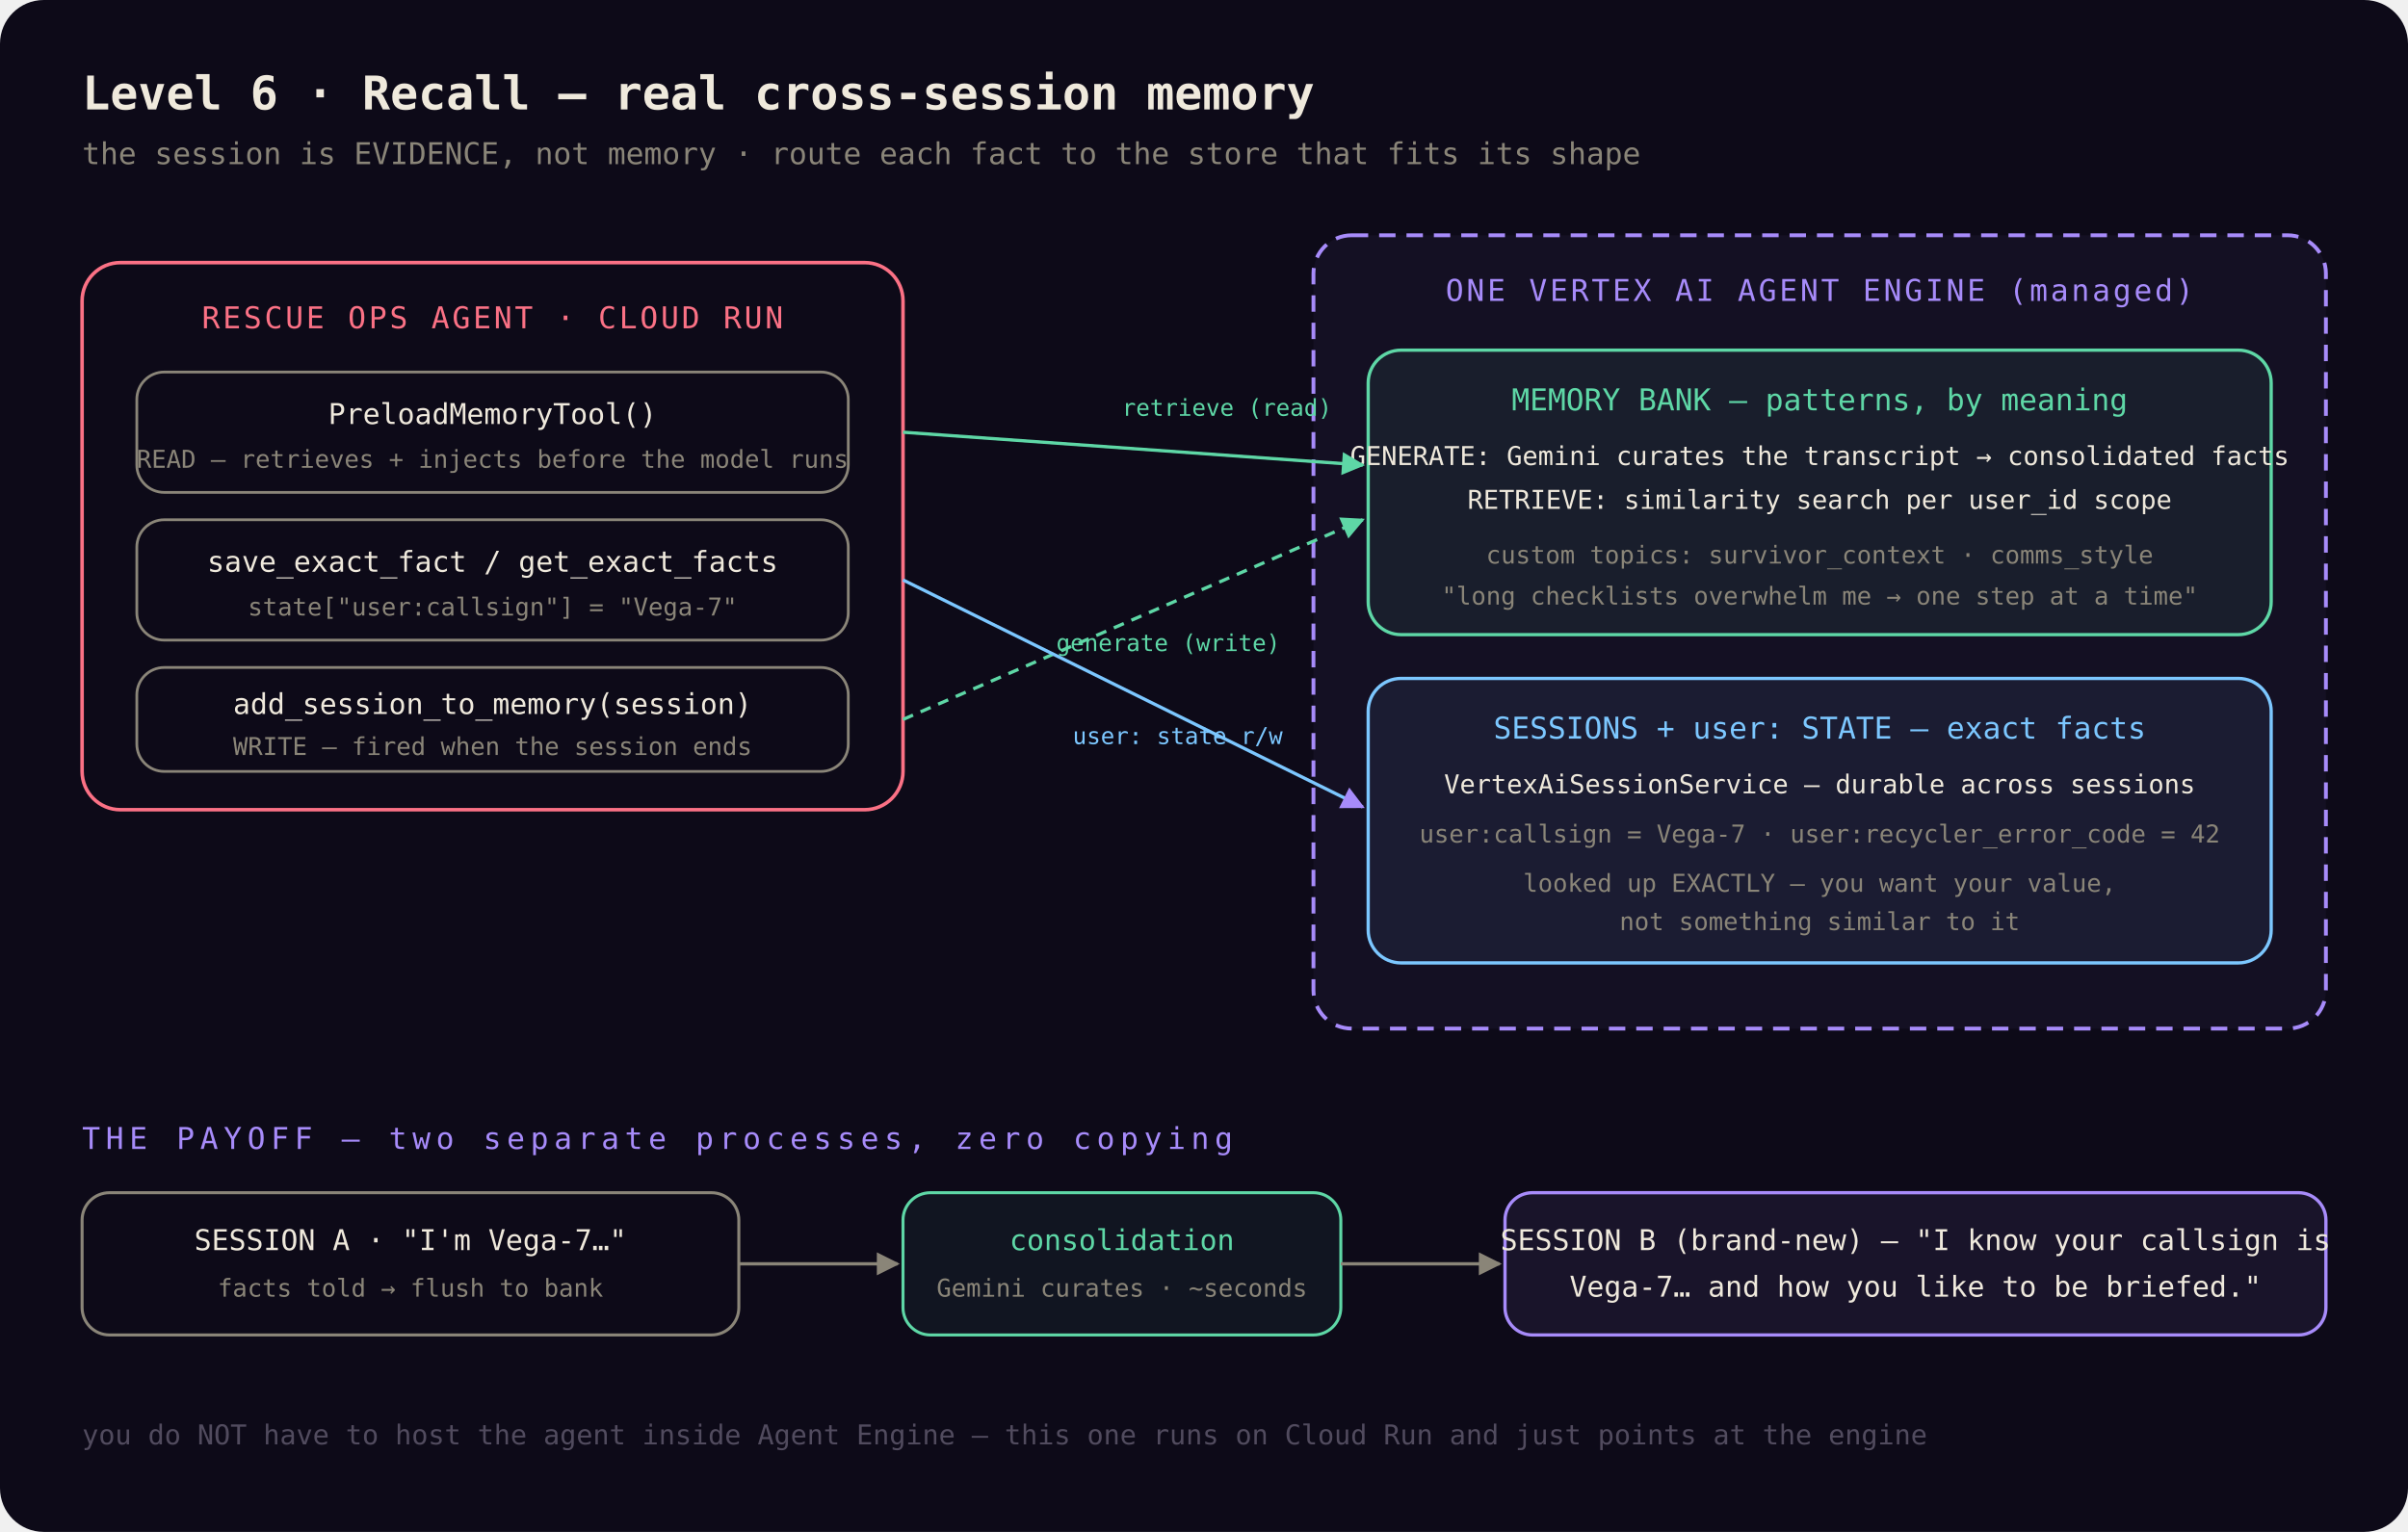
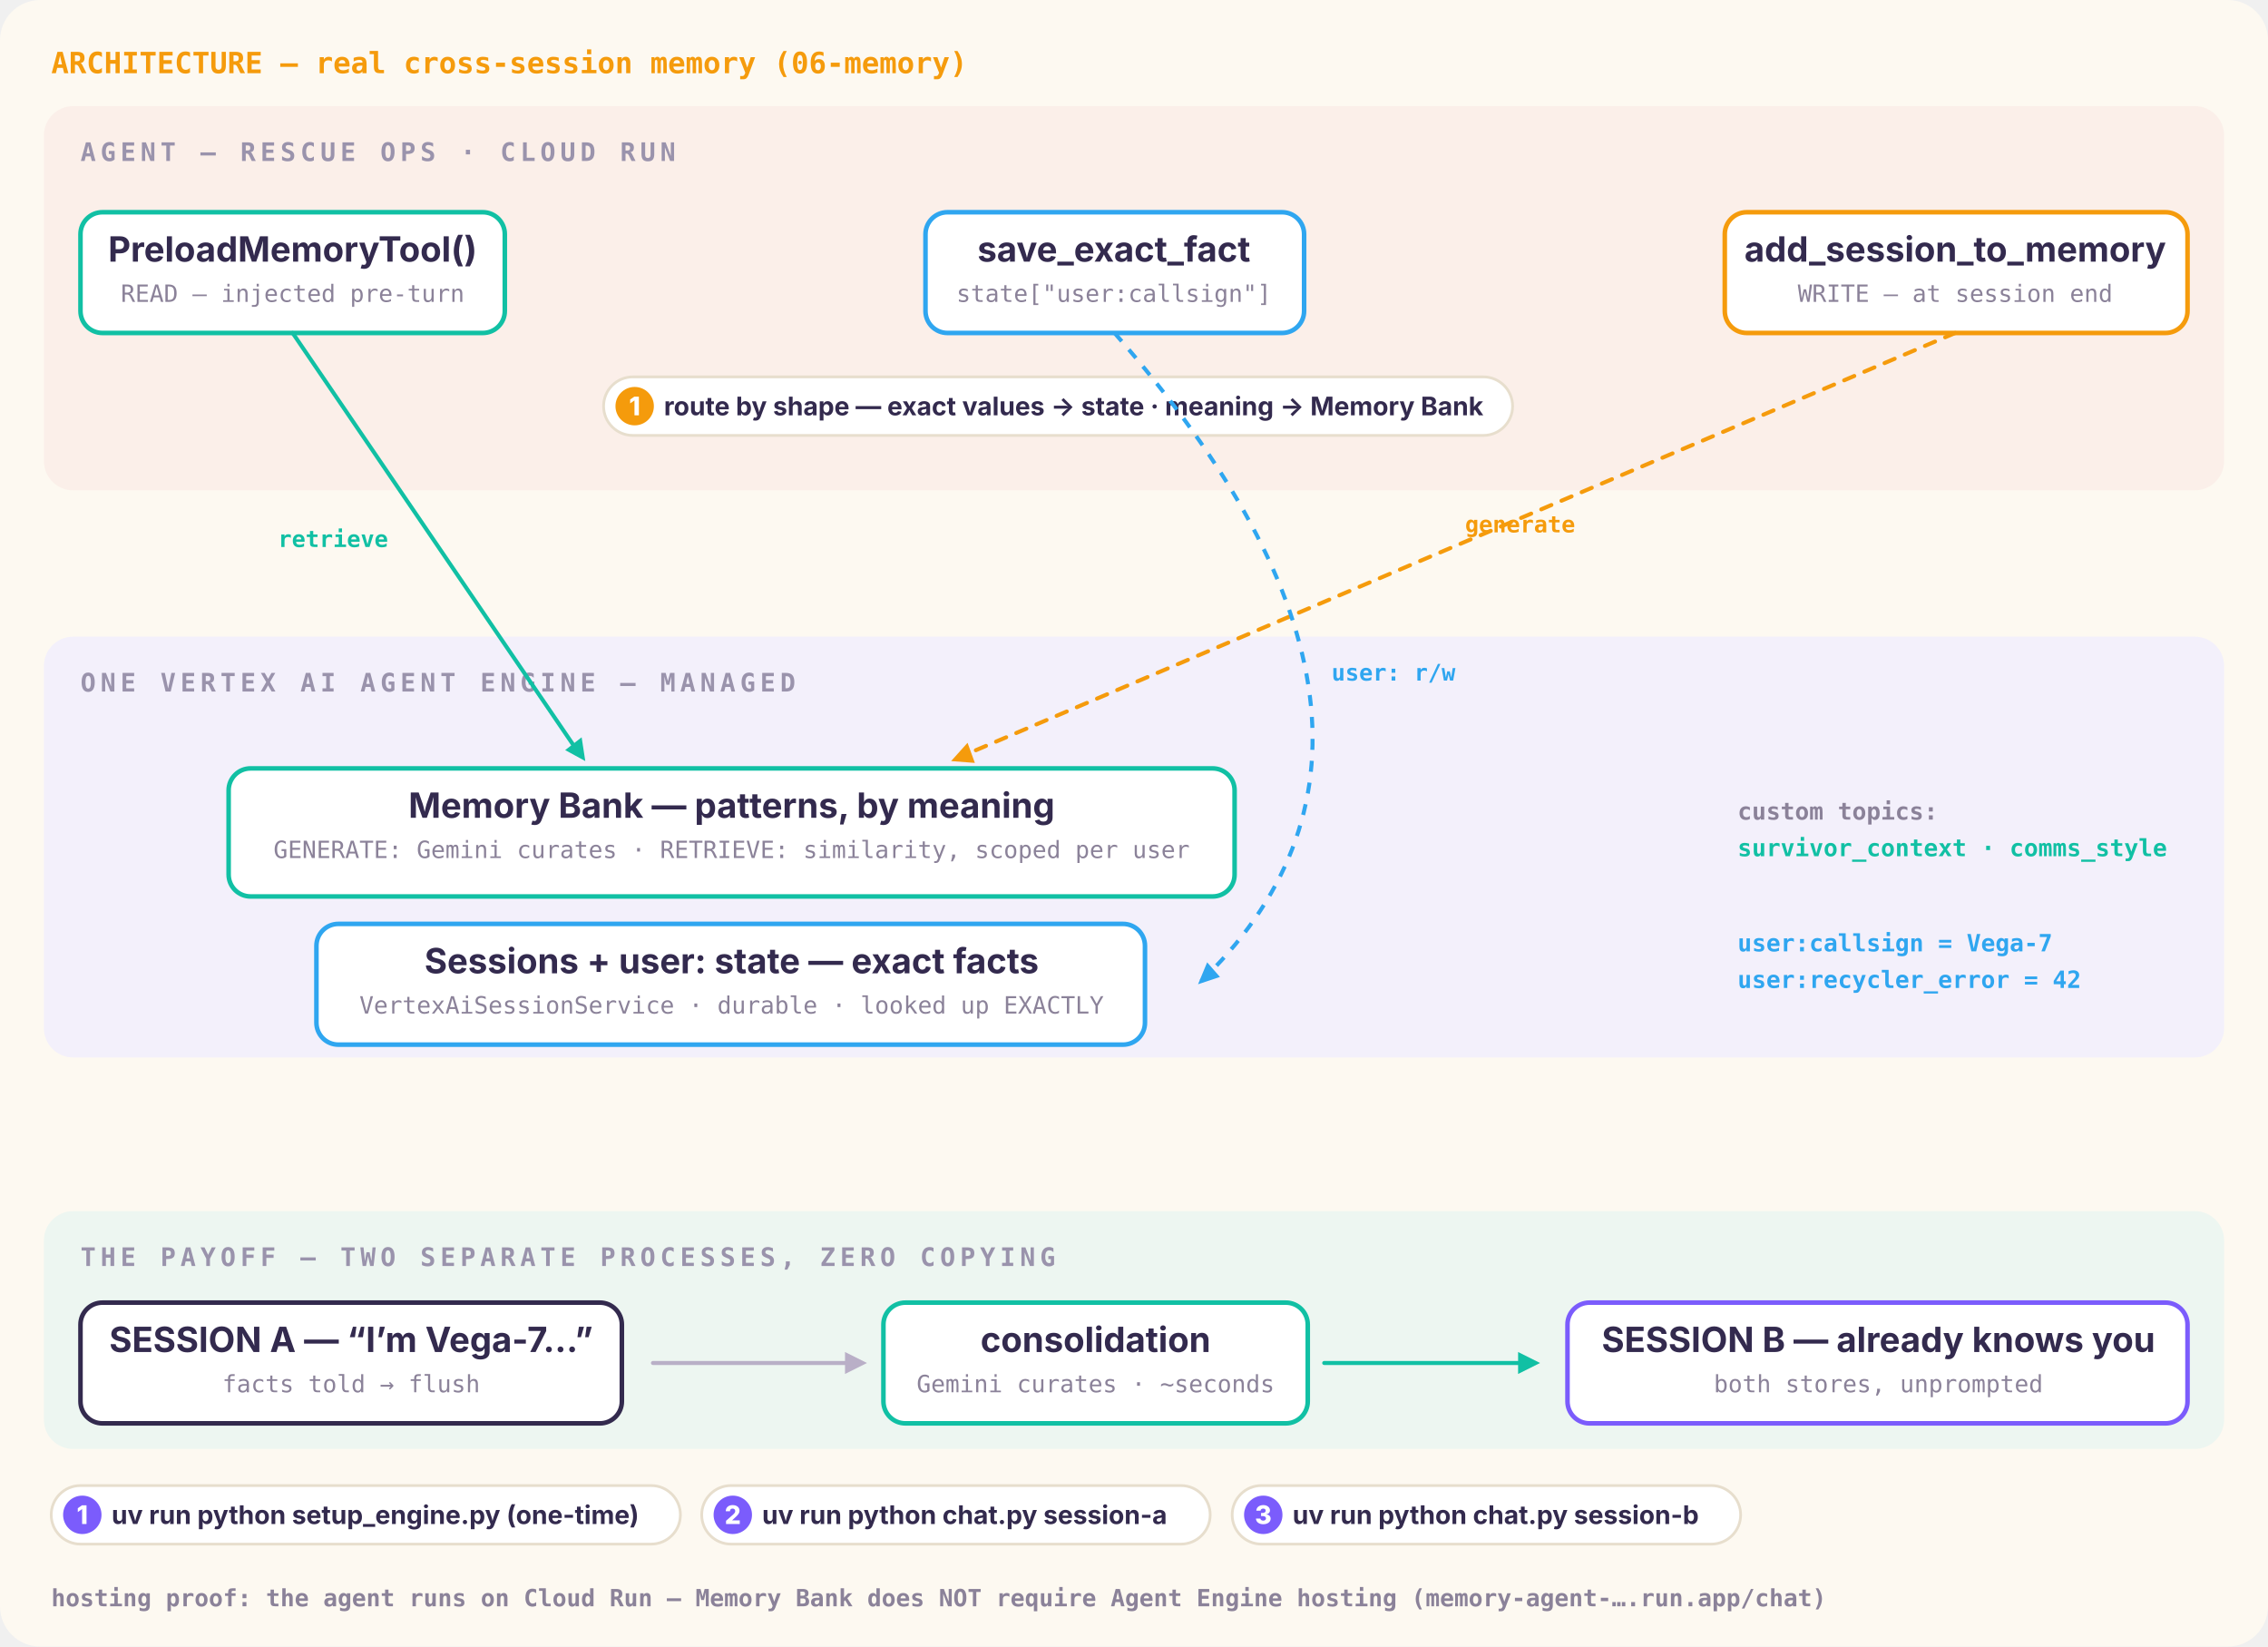
- <svg xmlns="http://www.w3.org/2000/svg" viewBox="0 0 880 560" font-family="ui-monospace,Menlo,monospace">
-   <defs>
-     <marker id="d" viewBox="0 0 10 10" refX="9" refY="5" markerWidth="7" markerHeight="7" orient="auto-start-reverse">
-       <path d="M0,0 L10,5 L0,10 z" fill="#8a8578" />
-     </marker>
-     <marker id="dv" viewBox="0 0 10 10" refX="9" refY="5" markerWidth="7" markerHeight="7" orient="auto-start-reverse">
-       <path d="M0,0 L10,5 L0,10 z" fill="#a78bfa" />
-     </marker>
-     <marker id="dm" viewBox="0 0 10 10" refX="9" refY="5" markerWidth="7" markerHeight="7" orient="auto-start-reverse">
-       <path d="M0,0 L10,5 L0,10 z" fill="#5ed7a6" />
-     </marker>
-   </defs>
-   <rect width="880" height="560" rx="16" fill="#0d0a18" />
-   <text x="30" y="40" fill="#efe9dc" font-size="17" font-weight="bold">Level 6 · Recall — real cross-session memory</text>
-   <text x="30" y="60" fill="#8a8578" font-size="11">the session is EVIDENCE, not memory · route each fact to the store that fits its shape</text>
-   <rect x="30" y="96" width="300" height="200" rx="14" fill="none" stroke="#fb7185" stroke-width="1.3" />
-   <text x="180" y="120" fill="#fb7185" font-size="11" text-anchor="middle" letter-spacing="1">RESCUE OPS AGENT · CLOUD RUN</text>
-   <rect x="50" y="136" width="260" height="44" rx="10" fill="none" stroke="#8a8578" stroke-width="1" />
-   <text x="180" y="155" fill="#efe9dc" font-size="10.5" text-anchor="middle">PreloadMemoryTool()</text>
-   <text x="180" y="171" fill="#8a8578" font-size="9" text-anchor="middle">READ — retrieves + injects before the model runs</text>
-   <rect x="50" y="190" width="260" height="44" rx="10" fill="none" stroke="#8a8578" stroke-width="1" />
-   <text x="180" y="209" fill="#efe9dc" font-size="10.5" text-anchor="middle">save_exact_fact / get_exact_facts</text>
-   <text x="180" y="225" fill="#8a8578" font-size="9" text-anchor="middle">state["user:callsign"] = "Vega-7"</text>
-   <rect x="50" y="244" width="260" height="38" rx="10" fill="none" stroke="#8a8578" stroke-width="1" />
-   <text x="180" y="261" fill="#efe9dc" font-size="10.5" text-anchor="middle">add_session_to_memory(session)</text>
-   <text x="180" y="276" fill="#8a8578" font-size="9" text-anchor="middle">WRITE — fired when the session ends</text>
-   <rect x="480" y="86" width="370" height="290" rx="14" fill="#a78bfa" fill-opacity="0.05" stroke="#a78bfa" stroke-width="1.4" stroke-dasharray="6 4" />
-   <text x="665" y="110" fill="#a78bfa" font-size="11" text-anchor="middle" letter-spacing="1">ONE VERTEX AI AGENT ENGINE (managed)</text>
-   <rect x="500" y="128" width="330" height="104" rx="12" fill="#5ed7a6" fill-opacity="0.07" stroke="#5ed7a6" stroke-width="1.2" />
-   <text x="665" y="150" fill="#5ed7a6" font-size="11" text-anchor="middle">MEMORY BANK — patterns, by meaning</text>
-   <text x="665" y="170" fill="#efe9dc" font-size="9.5" text-anchor="middle">GENERATE: Gemini curates the transcript → consolidated facts</text>
-   <text x="665" y="186" fill="#efe9dc" font-size="9.5" text-anchor="middle">RETRIEVE: similarity search per user_id scope</text>
-   <text x="665" y="206" fill="#8a8578" font-size="9" text-anchor="middle">custom topics: survivor_context · comms_style</text>
-   <text x="665" y="221" fill="#8a8578" font-size="9" text-anchor="middle">"long checklists overwhelm me → one step at a time"</text>
-   <rect x="500" y="248" width="330" height="104" rx="12" fill="#7cc7ff" fill-opacity="0.07" stroke="#7cc7ff" stroke-width="1.2" />
-   <text x="665" y="270" fill="#7cc7ff" font-size="11" text-anchor="middle">SESSIONS + user: STATE — exact facts</text>
-   <text x="665" y="290" fill="#efe9dc" font-size="9.5" text-anchor="middle">VertexAiSessionService — durable across sessions</text>
-   <text x="665" y="308" fill="#8a8578" font-size="9" text-anchor="middle">user:callsign = Vega-7 · user:recycler_error_code = 42</text>
-   <text x="665" y="326" fill="#8a8578" font-size="9" text-anchor="middle">looked up EXACTLY — you want your value,</text>
-   <text x="665" y="340" fill="#8a8578" font-size="9" text-anchor="middle">not something similar to it</text>
-   <line x1="330" y1="158" x2="498" y2="170" stroke="#5ed7a6" stroke-width="1.2" marker-end="url(#dm)" />
-   <text x="410" y="152" fill="#5ed7a6" font-size="8.5">retrieve (read)</text>
-   <line x1="330" y1="263" x2="498" y2="190" stroke="#5ed7a6" stroke-width="1.2" stroke-dasharray="4 3" marker-end="url(#dm)" />
-   <text x="386" y="238" fill="#5ed7a6" font-size="8.5">generate (write)</text>
-   <line x1="330" y1="212" x2="498" y2="295" stroke="#7cc7ff" stroke-width="1.2" marker-end="url(#dv)" />
-   <text x="392" y="272" fill="#7cc7ff" font-size="8.5">user: state r/w</text>
-   <text x="30" y="420" fill="#a78bfa" font-size="11" letter-spacing="2">THE PAYOFF — two separate processes, zero copying</text>
-   <rect x="30" y="436" width="240" height="52" rx="10" fill="none" stroke="#8a8578" stroke-width="1.1" />
-   <text x="150" y="457" fill="#efe9dc" font-size="10.5" text-anchor="middle">SESSION A · "I'm Vega-7…"</text>
-   <text x="150" y="474" fill="#8a8578" font-size="9" text-anchor="middle">facts told → flush to bank</text>
-   <rect x="330" y="436" width="160" height="52" rx="10" fill="#5ed7a6" fill-opacity="0.06" stroke="#5ed7a6" stroke-width="1.1" />
-   <text x="410" y="457" fill="#5ed7a6" font-size="10.5" text-anchor="middle">consolidation</text>
-   <text x="410" y="474" fill="#8a8578" font-size="9" text-anchor="middle">Gemini curates · ~seconds</text>
-   <rect x="550" y="436" width="300" height="52" rx="10" fill="#a78bfa" fill-opacity="0.08" stroke="#a78bfa" stroke-width="1.2" />
-   <text x="700" y="457" fill="#efe9dc" font-size="10.5" text-anchor="middle">SESSION B (brand-new) — "I know your callsign is</text>
-   <text x="700" y="474" fill="#efe9dc" font-size="10.5" text-anchor="middle">Vega-7… and how you like to be briefed."</text>
-   <line x1="270" y1="462" x2="328" y2="462" stroke="#8a8578" stroke-width="1.2" marker-end="url(#d)" />
-   <line x1="490" y1="462" x2="548" y2="462" stroke="#8a8578" stroke-width="1.2" marker-end="url(#d)" />
-   <text x="30" y="528" fill="#514b5e" font-size="10">you do NOT have to host the agent inside Agent Engine — this one runs on Cloud Run and just points at the engine</text>
+ <svg xmlns="http://www.w3.org/2000/svg" viewBox="0 0 1240 900">
+   <rect width="1240" height="900" rx="22" fill="#FDF9F1" />
+   <text x="28" y="40" text-anchor="start" font-family="'Space Mono', ui-monospace, Menlo, monospace" font-size="16" font-weight="700" fill="#F59B0C">ARCHITECTURE — real cross-session memory (06-memory)</text>
+   <rect x="24" y="58" width="1192" height="210" rx="16" fill="#FBEFE9" />
+   <text x="44" y="88" font-family="'Space Mono', ui-monospace, Menlo, monospace" font-size="14" font-weight="700" letter-spacing="2.5" fill="#9A93AC">AGENT — RESCUE OPS · CLOUD RUN</text>
+   <rect x="24" y="348" width="1192" height="230" rx="16" fill="#F3F0FB" />
+   <text x="44" y="378" font-family="'Space Mono', ui-monospace, Menlo, monospace" font-size="14" font-weight="700" letter-spacing="2.5" fill="#9A93AC">ONE VERTEX AI AGENT ENGINE — MANAGED</text>
+   <rect x="24" y="662" width="1192" height="130" rx="16" fill="#EDF6F1" />
+   <text x="44" y="692" font-family="'Space Mono', ui-monospace, Menlo, monospace" font-size="14" font-weight="700" letter-spacing="2.5" fill="#9A93AC">THE PAYOFF — TWO SEPARATE PROCESSES, ZERO COPYING</text>
+   <rect x="44" y="116" width="232" height="66" rx="12" fill="#fff" stroke="#11C0A4" stroke-width="2.5" />
+   <text x="160" y="143" text-anchor="middle" font-family="Nunito, -apple-system, 'Segoe UI', sans-serif" font-size="19" font-weight="700" fill="#332A4E">PreloadMemoryTool()</text>
+   <text x="160" y="165" text-anchor="middle" font-family="'Space Mono', ui-monospace, Menlo, monospace" font-size="13" fill="#8B8299">READ — injected pre-turn</text>
+   <rect x="506" y="116" width="207" height="66" rx="12" fill="#fff" stroke="#2FA6F0" stroke-width="2.5" />
+   <text x="609" y="143" text-anchor="middle" font-family="Nunito, -apple-system, 'Segoe UI', sans-serif" font-size="19" font-weight="700" fill="#332A4E">save_exact_fact</text>
+   <text x="609" y="165" text-anchor="middle" font-family="'Space Mono', ui-monospace, Menlo, monospace" font-size="13" fill="#8B8299">state["user:callsign"]</text>
+   <rect x="943" y="116" width="253" height="66" rx="12" fill="#fff" stroke="#F59B0C" stroke-width="2.5" />
+   <text x="1069" y="143" text-anchor="middle" font-family="Nunito, -apple-system, 'Segoe UI', sans-serif" font-size="19" font-weight="700" fill="#332A4E">add_session_to_memory</text>
+   <text x="1069" y="165" text-anchor="middle" font-family="'Space Mono', ui-monospace, Menlo, monospace" font-size="13" fill="#8B8299">WRITE — at session end</text>
+   <rect x="330" y="206" width="497" height="32" rx="16" fill="#fff" stroke="#E7DECD" stroke-width="1.5" />
+   <circle cx="347" cy="222" r="10.5" fill="#F59B0C" />
+   <text x="347" y="227" text-anchor="middle" font-family="Nunito, -apple-system, 'Segoe UI', sans-serif" font-size="14" font-weight="800" fill="#fff">1</text>
+   <text x="363" y="227" font-family="Nunito, -apple-system, 'Segoe UI', sans-serif" font-size="14" font-weight="700" fill="#332A4E">route by shape — exact values → state · meaning → Memory Bank</text>
+   <rect x="125" y="420" width="550" height="70" rx="12" fill="#fff" stroke="#11C0A4" stroke-width="2.5" />
+   <text x="400" y="447" text-anchor="middle" font-family="Nunito, -apple-system, 'Segoe UI', sans-serif" font-size="19" font-weight="700" fill="#332A4E">Memory Bank — patterns, by meaning</text>
+   <text x="400" y="469" text-anchor="middle" font-family="'Space Mono', ui-monospace, Menlo, monospace" font-size="13" fill="#8B8299">GENERATE: Gemini curates · RETRIEVE: similarity, scoped per user</text>
+   <rect x="173" y="505" width="453" height="66" rx="12" fill="#fff" stroke="#2FA6F0" stroke-width="2.5" />
+   <text x="400" y="532" text-anchor="middle" font-family="Nunito, -apple-system, 'Segoe UI', sans-serif" font-size="19" font-weight="700" fill="#332A4E">Sessions + user: state — exact facts</text>
+   <text x="400" y="554" text-anchor="middle" font-family="'Space Mono', ui-monospace, Menlo, monospace" font-size="13" fill="#8B8299">VertexAiSessionService · durable · looked up EXACTLY</text>
+   <text x="950" y="448" text-anchor="start" font-family="'Space Mono', ui-monospace, Menlo, monospace" font-size="13" font-weight="700" fill="#8B8299">custom topics:</text>
+   <text x="950" y="468" text-anchor="start" font-family="'Space Mono', ui-monospace, Menlo, monospace" font-size="13" font-weight="700" fill="#11C0A4">survivor_context · comms_style</text>
+   <text x="950" y="520" text-anchor="start" font-family="'Space Mono', ui-monospace, Menlo, monospace" font-size="13" font-weight="700" fill="#2FA6F0">user:callsign = Vega-7</text>
+   <text x="950" y="540" text-anchor="start" font-family="'Space Mono', ui-monospace, Menlo, monospace" font-size="13" font-weight="700" fill="#2FA6F0">user:recycler_error = 42</text>
+   <line x1="160" y1="182" x2="314" y2="408" stroke="#11C0A4" stroke-width="2.2" stroke-linecap="round" />
+   <path d="M 320 416 L 309 410 L 318 403 Z" fill="#11C0A4" />
+   <text x="152" y="299" font-family="'Space Mono', ui-monospace, Menlo, monospace" font-size="12.5" font-weight="700" fill="#11C0A4">retrieve</text>
+   <line x1="1069" y1="182" x2="529" y2="412" stroke="#F59B0C" stroke-width="2.2" stroke-dasharray="6 6" stroke-linecap="round" />
+   <path d="M 520 416 L 529 406 L 533 417 Z" fill="#F59B0C" />
+   <text x="801" y="291" font-family="'Space Mono', ui-monospace, Menlo, monospace" font-size="12.5" font-weight="700" fill="#F59B0C">generate</text>
+   <path d="M 609.36 182 Q 800 400 655 538" fill="none" stroke="#2FA6F0" stroke-width="2.2" stroke-dasharray="6 6" />
+   <path d="M 655 538 L 660 526 L 667 534 Z" fill="#2FA6F0" />
+   <text x="728" y="372" font-family="'Space Mono', ui-monospace, Menlo, monospace" font-size="12.5" font-weight="700" fill="#2FA6F0">user: r/w</text>
+   <rect x="44" y="712" width="296" height="66" rx="12" fill="#fff" stroke="#332A4E" stroke-width="2.5" />
+   <text x="192" y="739" text-anchor="middle" font-family="Nunito, -apple-system, 'Segoe UI', sans-serif" font-size="19" font-weight="700" fill="#332A4E">SESSION A — “I’m Vega-7…”</text>
+   <text x="192" y="761" text-anchor="middle" font-family="'Space Mono', ui-monospace, Menlo, monospace" font-size="13" fill="#8B8299">facts told → flush</text>
+   <rect x="483" y="712" width="232" height="66" rx="12" fill="#fff" stroke="#11C0A4" stroke-width="2.5" />
+   <text x="599" y="739" text-anchor="middle" font-family="Nunito, -apple-system, 'Segoe UI', sans-serif" font-size="19" font-weight="700" fill="#332A4E">consolidation</text>
+   <text x="599" y="761" text-anchor="middle" font-family="'Space Mono', ui-monospace, Menlo, monospace" font-size="13" fill="#8B8299">Gemini curates · ~seconds</text>
+   <rect x="857" y="712" width="339" height="66" rx="12" fill="#fff" stroke="#7B5CFC" stroke-width="2.5" />
+   <text x="1027" y="739" text-anchor="middle" font-family="Nunito, -apple-system, 'Segoe UI', sans-serif" font-size="19" font-weight="700" fill="#332A4E">SESSION B — already knows you</text>
+   <text x="1027" y="761" text-anchor="middle" font-family="'Space Mono', ui-monospace, Menlo, monospace" font-size="13" fill="#8B8299">both stores, unprompted</text>
+   <line x1="357" y1="745" x2="464" y2="745" stroke="#B9AFC7" stroke-width="2.2" stroke-linecap="round" />
+   <path d="M 474 745 L 462 751 L 462 739 Z" fill="#B9AFC7" />
+   <line x1="724" y1="745" x2="832" y2="745" stroke="#11C0A4" stroke-width="2.2" stroke-linecap="round" />
+   <path d="M 842 745 L 830 751 L 830 739 Z" fill="#11C0A4" />
+   <rect x="28" y="812" width="344" height="32" rx="16" fill="#fff" stroke="#E7DECD" stroke-width="1.5" />
+   <circle cx="45" cy="828" r="10.5" fill="#7B5CFC" />
+   <text x="45" y="833" text-anchor="middle" font-family="Nunito, -apple-system, 'Segoe UI', sans-serif" font-size="14" font-weight="800" fill="#fff">1</text>
+   <text x="61" y="833" font-family="Nunito, -apple-system, 'Segoe UI', sans-serif" font-size="14" font-weight="700" fill="#332A4E">uv run python setup_engine.py (one-time)</text>
+   <rect x="383.648" y="812" width="278" height="32" rx="16" fill="#fff" stroke="#E7DECD" stroke-width="1.5" />
+   <circle cx="400.648" cy="828" r="10.5" fill="#7B5CFC" />
+   <text x="400.648" y="833" text-anchor="middle" font-family="Nunito, -apple-system, 'Segoe UI', sans-serif" font-size="14" font-weight="800" fill="#fff">2</text>
+   <text x="416.648" y="833" font-family="Nunito, -apple-system, 'Segoe UI', sans-serif" font-size="14" font-weight="700" fill="#332A4E">uv run python chat.py session-a</text>
+   <rect x="673.675" y="812" width="278" height="32" rx="16" fill="#fff" stroke="#E7DECD" stroke-width="1.5" />
+   <circle cx="690.675" cy="828" r="10.5" fill="#7B5CFC" />
+   <text x="690.675" y="833" text-anchor="middle" font-family="Nunito, -apple-system, 'Segoe UI', sans-serif" font-size="14" font-weight="800" fill="#fff">3</text>
+   <text x="706.675" y="833" font-family="Nunito, -apple-system, 'Segoe UI', sans-serif" font-size="14" font-weight="700" fill="#332A4E">uv run python chat.py session-b</text>
+   <text x="28" y="878" text-anchor="start" font-family="'Space Mono', ui-monospace, Menlo, monospace" font-size="13" font-weight="700" fill="#8B8299">hosting proof: the agent runs on Cloud Run — Memory Bank does NOT require Agent Engine hosting (memory-agent-….run.app/chat)</text>
</svg>
